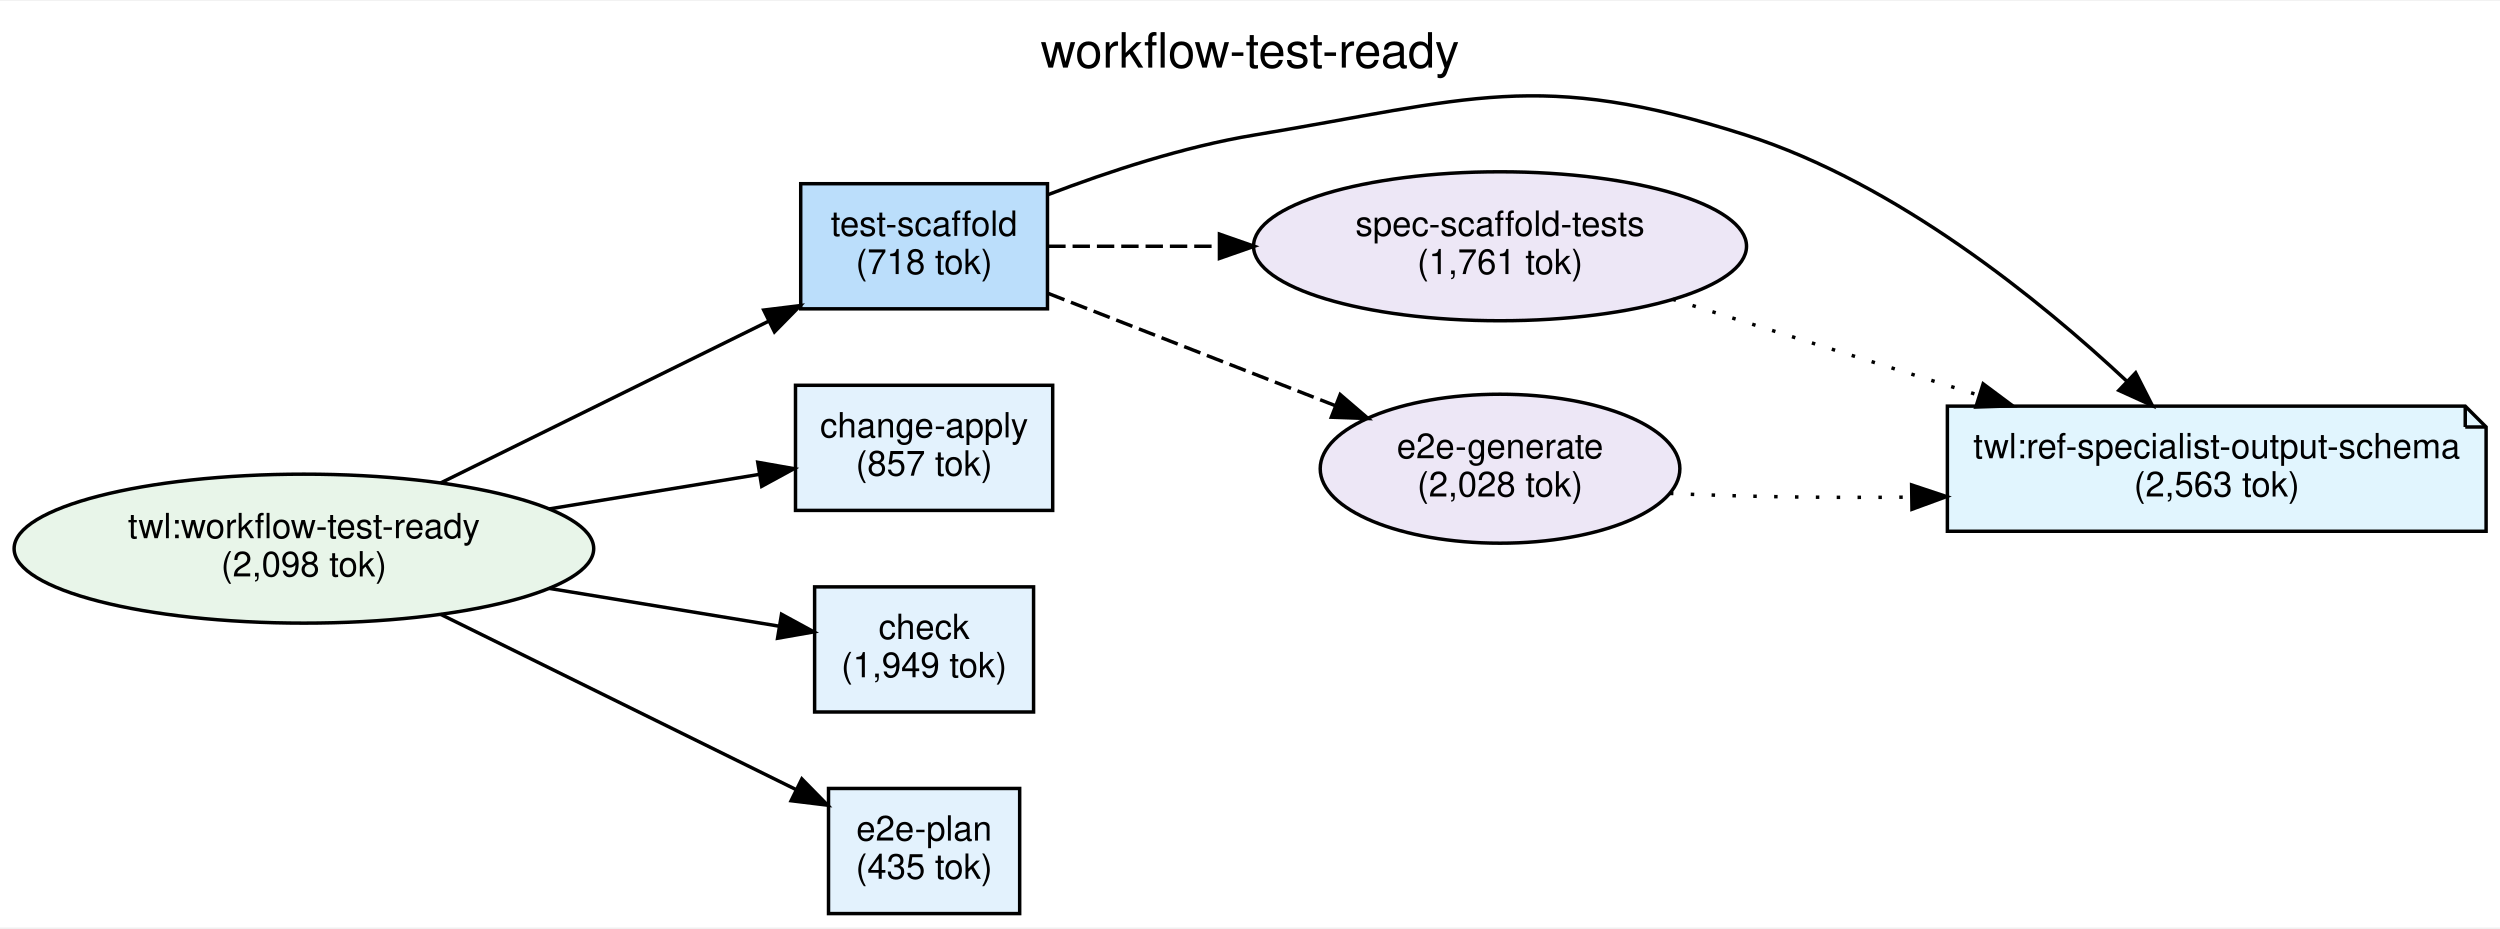
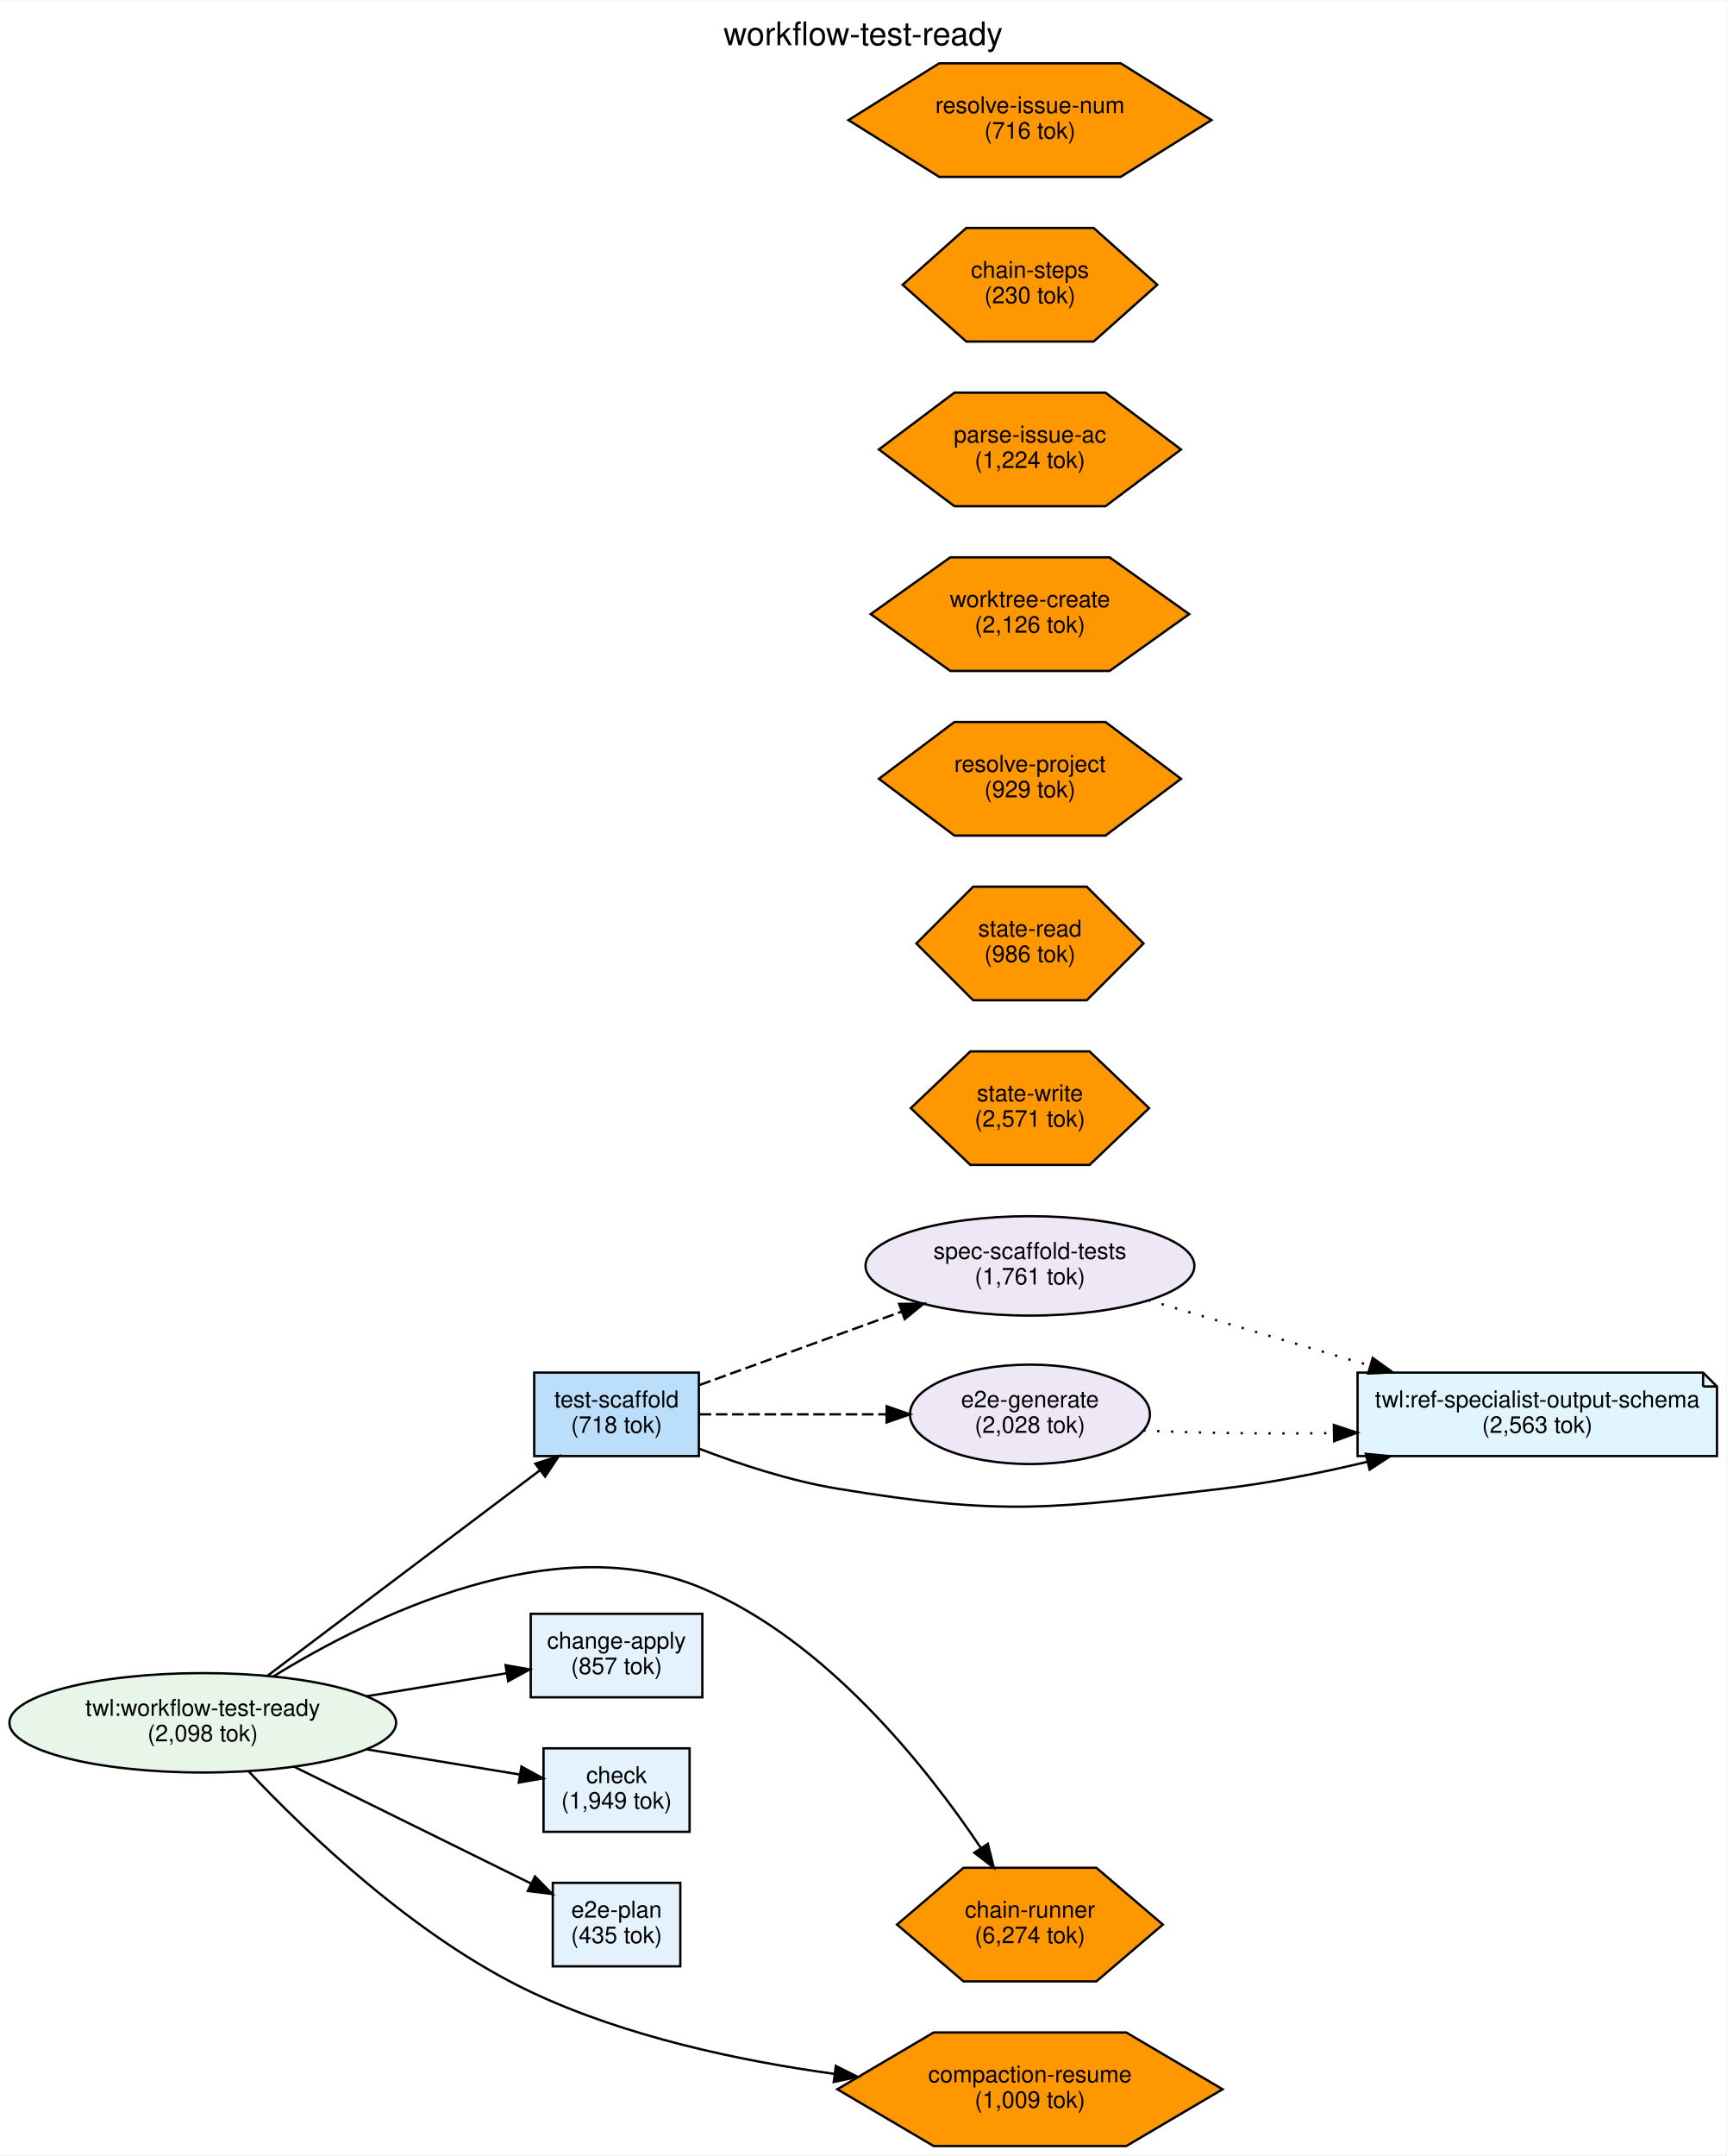
- <svg xmlns="http://www.w3.org/2000/svg" width="719pt" height="267pt" viewBox="0.00 0.00 719.30 266.60">
-   <g id="graph0" class="graph" transform="scale(1 1) rotate(0) translate(4 262.6)">
-     <polygon fill="white" stroke="transparent" points="-4,4 -4,-262.6 715.3,-262.6 715.3,4 -4,4" />
-     <text text-anchor="middle" x="355.65" y="-243.4" font-family="Helvetica,sans-Serif" font-size="14.00">workflow-test-ready</text>
+ <svg xmlns="http://www.w3.org/2000/svg" width="744pt" height="929pt" viewBox="0.00 0.00 744.44 928.99">
+   <g id="graph0" class="graph" transform="scale(1 1) rotate(0) translate(4 924.99)">
+     <polygon fill="white" stroke="transparent" points="-4,4 -4,-924.99 740.44,-924.99 740.44,4 -4,4" />
+     <text text-anchor="middle" x="368.22" y="-905.79" font-family="Helvetica,sans-Serif" font-size="14.00">workflow-test-ready</text>
    <g id="node1" class="node">
-       <ellipse fill="#e8f5e9" stroke="black" cx="83.44" cy="-105" rx="83.38" ry="21.43" />
-       <text text-anchor="middle" x="83.44" y="-108" font-family="Helvetica,sans-Serif" font-size="10.00">twl:workflow-test-ready</text>
-       <text text-anchor="middle" x="83.44" y="-97" font-family="Helvetica,sans-Serif" font-size="10.00">(2,098 tok)</text>
+       <ellipse fill="#e8f5e9" stroke="black" cx="83.44" cy="-182.49" rx="83.38" ry="21.43" />
+       <text text-anchor="middle" x="83.44" y="-185.49" font-family="Helvetica,sans-Serif" font-size="10.00">twl:workflow-test-ready</text>
+       <text text-anchor="middle" x="83.44" y="-174.49" font-family="Helvetica,sans-Serif" font-size="10.00">(2,098 tok)</text>
    </g>
    <g id="node3" class="node">
-       <polygon fill="#e3f2fd" stroke="black" points="298.88,-152 224.88,-152 224.88,-116 298.88,-116 298.88,-152" />
-       <text text-anchor="middle" x="261.88" y="-137" font-family="Helvetica,sans-Serif" font-size="10.00">change-apply</text>
-       <text text-anchor="middle" x="261.88" y="-126" font-family="Helvetica,sans-Serif" font-size="10.00">(857 tok)</text>
+       <polygon fill="#e3f2fd" stroke="black" points="298.88,-229.49 224.88,-229.49 224.88,-193.49 298.88,-193.49 298.88,-229.49" />
+       <text text-anchor="middle" x="261.88" y="-214.49" font-family="Helvetica,sans-Serif" font-size="10.00">change-apply</text>
+       <text text-anchor="middle" x="261.88" y="-203.49" font-family="Helvetica,sans-Serif" font-size="10.00">(857 tok)</text>
    </g>
    <g id="edge2" class="edge">
-       <path fill="none" stroke="black" d="M153.92,-116.42C174.26,-119.76 196,-123.34 214.52,-126.38" />
-       <polygon fill="black" stroke="black" points="214.02,-129.85 224.46,-128.01 215.16,-122.94 214.02,-129.85" />
+       <path fill="none" stroke="black" d="M153.92,-193.91C174.26,-197.26 196,-200.83 214.52,-203.88" />
+       <polygon fill="black" stroke="black" points="214.02,-207.34 224.46,-205.51 215.16,-200.43 214.02,-207.34" />
    </g>
    <g id="node4" class="node">
-       <polygon fill="#e3f2fd" stroke="black" points="293.38,-94 230.38,-94 230.38,-58 293.38,-58 293.38,-94" />
-       <text text-anchor="middle" x="261.88" y="-79" font-family="Helvetica,sans-Serif" font-size="10.00">check</text>
-       <text text-anchor="middle" x="261.88" y="-68" font-family="Helvetica,sans-Serif" font-size="10.00">(1,949 tok)</text>
+       <polygon fill="#e3f2fd" stroke="black" points="293.38,-171.49 230.38,-171.49 230.38,-135.49 293.38,-135.49 293.38,-171.49" />
+       <text text-anchor="middle" x="261.88" y="-156.49" font-family="Helvetica,sans-Serif" font-size="10.00">check</text>
+       <text text-anchor="middle" x="261.88" y="-145.49" font-family="Helvetica,sans-Serif" font-size="10.00">(1,949 tok)</text>
    </g>
    <g id="edge3" class="edge">
-       <path fill="none" stroke="black" d="M153.92,-93.58C176.32,-89.9 200.4,-85.94 220.04,-82.71" />
-       <polygon fill="black" stroke="black" points="220.86,-86.12 230.16,-81.05 219.72,-79.22 220.86,-86.12" />
+       <path fill="none" stroke="black" d="M153.92,-171.07C176.32,-167.39 200.4,-163.43 220.04,-160.21" />
+       <polygon fill="black" stroke="black" points="220.86,-163.62 230.16,-158.54 219.72,-156.71 220.86,-163.62" />
    </g>
    <g id="node5" class="node">
-       <polygon fill="#e3f2fd" stroke="black" points="289.38,-36 234.38,-36 234.38,0 289.38,0 289.38,-36" />
-       <text text-anchor="middle" x="261.88" y="-21" font-family="Helvetica,sans-Serif" font-size="10.00">e2e-plan</text>
-       <text text-anchor="middle" x="261.88" y="-10" font-family="Helvetica,sans-Serif" font-size="10.00">(435 tok)</text>
+       <polygon fill="#e3f2fd" stroke="black" points="289.38,-113.49 234.38,-113.49 234.38,-77.49 289.38,-77.49 289.38,-113.49" />
+       <text text-anchor="middle" x="261.88" y="-98.49" font-family="Helvetica,sans-Serif" font-size="10.00">e2e-plan</text>
+       <text text-anchor="middle" x="261.88" y="-87.49" font-family="Helvetica,sans-Serif" font-size="10.00">(435 tok)</text>
    </g>
    <g id="edge4" class="edge">
-       <path fill="none" stroke="black" d="M122.72,-86.12C153.09,-71.15 195.22,-50.38 224.95,-35.72" />
-       <polygon fill="black" stroke="black" points="226.71,-38.75 234.13,-31.19 223.62,-32.47 226.71,-38.75" />
+       <path fill="none" stroke="black" d="M122.72,-163.62C153.09,-148.65 195.22,-127.87 224.95,-113.21" />
+       <polygon fill="black" stroke="black" points="226.71,-116.24 234.13,-108.68 223.62,-109.97 226.71,-116.24" />
    </g>
    <g id="node6" class="node">
-       <polygon fill="#bbdefb" stroke="black" points="297.38,-210 226.38,-210 226.38,-174 297.38,-174 297.38,-210" />
-       <text text-anchor="middle" x="261.88" y="-195" font-family="Helvetica,sans-Serif" font-size="10.00">test-scaffold</text>
-       <text text-anchor="middle" x="261.88" y="-184" font-family="Helvetica,sans-Serif" font-size="10.00">(718 tok)</text>
+       <polygon fill="#bbdefb" stroke="black" points="297.38,-333.49 226.38,-333.49 226.38,-297.49 297.38,-297.49 297.38,-333.49" />
+       <text text-anchor="middle" x="261.88" y="-318.49" font-family="Helvetica,sans-Serif" font-size="10.00">test-scaffold</text>
+       <text text-anchor="middle" x="261.88" y="-307.49" font-family="Helvetica,sans-Serif" font-size="10.00">(718 tok)</text>
    </g>
    <g id="edge1" class="edge">
-       <path fill="none" stroke="black" d="M122.72,-123.88C150.53,-137.59 188.19,-156.16 217.17,-170.45" />
-       <polygon fill="black" stroke="black" points="215.74,-173.64 226.26,-174.93 218.83,-167.37 215.74,-173.64" />
+       <path fill="none" stroke="black" d="M111.24,-202.69C142.79,-226.48 195.14,-265.94 228.81,-291.33" />
+       <polygon fill="black" stroke="black" points="226.86,-294.23 236.95,-297.46 231.07,-288.64 226.86,-294.23" />
+     </g>
+     <g id="node12" class="node">
+       <polygon fill="#ff9800" stroke="black" points="497.47,-95.49 468.81,-119.98 411.5,-119.98 382.85,-95.49 411.5,-71.01 468.81,-71.01 497.47,-95.49" />
+       <text text-anchor="middle" x="440.16" y="-98.49" font-family="Helvetica,sans-Serif" font-size="10.00">chain-runner</text>
+       <text text-anchor="middle" x="440.16" y="-87.49" font-family="Helvetica,sans-Serif" font-size="10.00">(6,274 tok)</text>
+     </g>
+     <g id="edge5" class="edge">
+       <path fill="none" stroke="black" d="M113.72,-202.39C155.8,-228.35 235.32,-267.44 298.88,-240.49 352.24,-217.87 395.23,-163.91 418.96,-128.58" />
+       <polygon fill="black" stroke="black" points="422.01,-130.31 424.57,-120.03 416.16,-126.47 422.01,-130.31" />
+     </g>
+     <g id="node16" class="node">
+       <polygon fill="#ff9800" stroke="black" points="523.23,-24.49 481.69,-48.98 398.63,-48.98 357.09,-24.49 398.63,-0.01 481.69,-0.01 523.23,-24.49" />
+       <text text-anchor="middle" x="440.16" y="-27.49" font-family="Helvetica,sans-Serif" font-size="10.00">compaction-resume</text>
+       <text text-anchor="middle" x="440.16" y="-16.49" font-family="Helvetica,sans-Serif" font-size="10.00">(1,009 tok)</text>
+     </g>
+     <g id="edge6" class="edge">
+       <path fill="none" stroke="black" d="M103.13,-161.66C128.13,-135.16 175.14,-90.03 224.88,-66.49 265.71,-47.17 314.97,-36.74 355.95,-31.1" />
+       <polygon fill="black" stroke="black" points="356.45,-34.57 365.91,-29.81 355.54,-27.63 356.45,-34.57" />
    </g>
    <g id="node2" class="node">
-       <polygon fill="#e1f5fe" stroke="black" points="705.3,-146 556.3,-146 556.3,-110 711.3,-110 711.3,-140 705.3,-146" />
-       <polyline fill="none" stroke="black" points="705.3,-146 705.3,-140 " />
-       <polyline fill="none" stroke="black" points="711.3,-140 705.3,-140 " />
-       <text text-anchor="middle" x="633.8" y="-131" font-family="Helvetica,sans-Serif" font-size="10.00">twl:ref-specialist-output-schema</text>
-       <text text-anchor="middle" x="633.8" y="-120" font-family="Helvetica,sans-Serif" font-size="10.00">(2,563 tok)</text>
+       <polygon fill="#e1f5fe" stroke="black" points="730.44,-333.49 581.44,-333.49 581.44,-297.49 736.44,-297.49 736.44,-327.49 730.44,-333.49" />
+       <polyline fill="none" stroke="black" points="730.44,-333.49 730.44,-327.49 " />
+       <polyline fill="none" stroke="black" points="736.44,-327.49 730.44,-327.49 " />
+       <text text-anchor="middle" x="658.94" y="-318.49" font-family="Helvetica,sans-Serif" font-size="10.00">twl:ref-specialist-output-schema</text>
+       <text text-anchor="middle" x="658.94" y="-307.49" font-family="Helvetica,sans-Serif" font-size="10.00">(2,563 tok)</text>
+     </g>
+     <g id="edge9" class="edge">
+       <path fill="none" stroke="black" d="M297.44,-300.69C314.9,-294 336.64,-286.85 356.88,-283.49 429.91,-271.4 449.92,-274.87 523.44,-283.49 543.84,-285.89 565.62,-290.25 585.59,-295.01" />
+       <polygon fill="black" stroke="black" points="584.99,-298.47 595.54,-297.44 586.65,-291.67 584.99,-298.47" />
+     </g>
+     <g id="node7" class="node">
+       <ellipse fill="#ede7f6" stroke="black" cx="440.16" cy="-379.49" rx="70.92" ry="21.43" />
+       <text text-anchor="middle" x="440.16" y="-382.49" font-family="Helvetica,sans-Serif" font-size="10.00">spec-scaffold-tests</text>
+       <text text-anchor="middle" x="440.16" y="-371.49" font-family="Helvetica,sans-Serif" font-size="10.00">(1,761 tok)</text>
    </g>
    <g id="edge7" class="edge">
-       <path fill="none" stroke="black" d="M297.44,-206.81C314.9,-213.5 336.64,-220.65 356.88,-224 418.89,-234.27 438.44,-243.17 498.3,-224 541.63,-210.12 582.89,-176.6 608.02,-153.09" />
-       <polygon fill="black" stroke="black" points="610.47,-155.59 615.28,-146.15 605.64,-150.53 610.47,-155.59" />
-     </g>
-     <g id="node7" class="node">
-       <ellipse fill="#ede7f6" stroke="black" cx="427.59" cy="-192" rx="70.92" ry="21.43" />
-       <text text-anchor="middle" x="427.59" y="-195" font-family="Helvetica,sans-Serif" font-size="10.00">spec-scaffold-tests</text>
-       <text text-anchor="middle" x="427.59" y="-184" font-family="Helvetica,sans-Serif" font-size="10.00">(1,761 tok)</text>
-     </g>
-     <g id="edge5" class="edge">
-       <path fill="none" stroke="black" stroke-dasharray="5,2" d="M297.6,-192C312.03,-192 329.44,-192 346.72,-192" />
-       <polygon fill="black" stroke="black" points="346.86,-195.5 356.86,-192 346.86,-188.5 346.86,-195.5" />
+       <path fill="none" stroke="black" stroke-dasharray="5,2" d="M297.7,-328.14C322.59,-337.17 356.55,-349.5 384.96,-359.82" />
+       <polygon fill="black" stroke="black" points="383.76,-363.11 394.36,-363.23 386.15,-356.53 383.76,-363.11" />
    </g>
    <g id="node8" class="node">
-       <ellipse fill="#ede7f6" stroke="black" cx="427.59" cy="-128" rx="51.74" ry="21.43" />
-       <text text-anchor="middle" x="427.59" y="-131" font-family="Helvetica,sans-Serif" font-size="10.00">e2e-generate</text>
-       <text text-anchor="middle" x="427.59" y="-120" font-family="Helvetica,sans-Serif" font-size="10.00">(2,028 tok)</text>
-     </g>
-     <g id="edge6" class="edge">
-       <path fill="none" stroke="black" stroke-dasharray="5,2" d="M297.6,-178.43C321.67,-169.02 354,-156.38 380.27,-146.11" />
-       <polygon fill="black" stroke="black" points="381.6,-149.34 389.64,-142.44 379.06,-142.82 381.6,-149.34" />
+       <ellipse fill="#ede7f6" stroke="black" cx="440.16" cy="-315.49" rx="51.74" ry="21.43" />
+       <text text-anchor="middle" x="440.16" y="-318.49" font-family="Helvetica,sans-Serif" font-size="10.00">e2e-generate</text>
+       <text text-anchor="middle" x="440.16" y="-307.49" font-family="Helvetica,sans-Serif" font-size="10.00">(2,028 tok)</text>
    </g>
    <g id="edge8" class="edge">
-       <path fill="none" stroke="black" stroke-dasharray="1,5" d="M477.24,-176.75C503.63,-168.48 536.66,-158.13 565.48,-149.1" />
-       <polygon fill="black" stroke="black" points="566.59,-152.42 575.08,-146.09 564.49,-145.74 566.59,-152.42" />
+       <path fill="none" stroke="black" stroke-dasharray="5,2" d="M297.7,-315.49C320.66,-315.49 351.34,-315.49 378.26,-315.49" />
+       <polygon fill="black" stroke="black" points="378.37,-318.99 388.37,-315.49 378.37,-311.99 378.37,-318.99" />
    </g>
-     <g id="edge9" class="edge">
-       <path fill="none" stroke="black" stroke-dasharray="1,5" d="M476.47,-120.89C497.2,-119.92 522.14,-119.57 545.94,-119.83" />
-       <polygon fill="black" stroke="black" points="546.01,-123.33 556.06,-119.98 546.11,-116.33 546.01,-123.33" />
+     <g id="edge10" class="edge">
+       <path fill="none" stroke="black" stroke-dasharray="1,5" d="M491.17,-364.73C519.49,-356.37 555.39,-345.77 586.62,-336.55" />
+       <polygon fill="black" stroke="black" points="587.98,-339.8 596.58,-333.61 586,-333.09 587.98,-339.8" />
+     </g>
+     <g id="edge11" class="edge">
+       <path fill="none" stroke="black" stroke-dasharray="1,5" d="M489,-308.52C513.1,-307.38 543.08,-307.01 571.06,-307.39" />
+       <polygon fill="black" stroke="black" points="571.21,-310.89 581.27,-307.57 571.33,-303.9 571.21,-310.89" />
+     </g>
+     <g id="node9" class="node">
+       <polygon fill="#ff9800" stroke="black" points="489.14,-518.49 464.65,-542.98 415.67,-542.98 391.18,-518.49 415.67,-494.01 464.65,-494.01 489.14,-518.49" />
+       <text text-anchor="middle" x="440.16" y="-521.49" font-family="Helvetica,sans-Serif" font-size="10.00">state-read</text>
+       <text text-anchor="middle" x="440.16" y="-510.49" font-family="Helvetica,sans-Serif" font-size="10.00">(986 tok)</text>
+     </g>
+     <g id="node10" class="node">
+       <polygon fill="#ff9800" stroke="black" points="491.54,-447.49 465.85,-471.98 414.47,-471.98 388.78,-447.49 414.47,-423.01 465.85,-423.01 491.54,-447.49" />
+       <text text-anchor="middle" x="440.16" y="-450.49" font-family="Helvetica,sans-Serif" font-size="10.00">state-write</text>
+       <text text-anchor="middle" x="440.16" y="-439.49" font-family="Helvetica,sans-Serif" font-size="10.00">(2,571 tok)</text>
+     </g>
+     <g id="node11" class="node">
+       <polygon fill="#ff9800" stroke="black" points="505.3,-589.49 472.73,-613.98 407.59,-613.98 375.02,-589.49 407.59,-565.01 472.73,-565.01 505.3,-589.49" />
+       <text text-anchor="middle" x="440.16" y="-592.49" font-family="Helvetica,sans-Serif" font-size="10.00">resolve-project</text>
+       <text text-anchor="middle" x="440.16" y="-581.49" font-family="Helvetica,sans-Serif" font-size="10.00">(929 tok)</text>
+     </g>
+     <g id="node13" class="node">
+       <polygon fill="#ff9800" stroke="black" points="508.83,-660.49 474.5,-684.98 405.82,-684.98 371.49,-660.49 405.82,-636.01 474.5,-636.01 508.83,-660.49" />
+       <text text-anchor="middle" x="440.16" y="-663.49" font-family="Helvetica,sans-Serif" font-size="10.00">worktree-create</text>
+       <text text-anchor="middle" x="440.16" y="-652.49" font-family="Helvetica,sans-Serif" font-size="10.00">(2,126 tok)</text>
+     </g>
+     <g id="node14" class="node">
+       <polygon fill="#ff9800" stroke="black" points="505.3,-731.49 472.73,-755.98 407.59,-755.98 375.02,-731.49 407.59,-707.01 472.73,-707.01 505.3,-731.49" />
+       <text text-anchor="middle" x="440.16" y="-734.49" font-family="Helvetica,sans-Serif" font-size="10.00">parse-issue-ac</text>
+       <text text-anchor="middle" x="440.16" y="-723.49" font-family="Helvetica,sans-Serif" font-size="10.00">(1,224 tok)</text>
+     </g>
+     <g id="node15" class="node">
+       <polygon fill="#ff9800" stroke="black" points="495.07,-802.49 467.62,-826.98 412.7,-826.98 385.25,-802.49 412.7,-778.01 467.62,-778.01 495.07,-802.49" />
+       <text text-anchor="middle" x="440.16" y="-805.49" font-family="Helvetica,sans-Serif" font-size="10.00">chain-steps</text>
+       <text text-anchor="middle" x="440.16" y="-794.49" font-family="Helvetica,sans-Serif" font-size="10.00">(230 tok)</text>
+     </g>
+     <g id="node17" class="node">
+       <polygon fill="#ff9800" stroke="black" points="518.43,-873.49 479.29,-897.98 401.03,-897.98 361.89,-873.49 401.03,-849.01 479.29,-849.01 518.43,-873.49" />
+       <text text-anchor="middle" x="440.16" y="-876.49" font-family="Helvetica,sans-Serif" font-size="10.00">resolve-issue-num</text>
+       <text text-anchor="middle" x="440.16" y="-865.49" font-family="Helvetica,sans-Serif" font-size="10.00">(716 tok)</text>
    </g>
  </g>
</svg>
